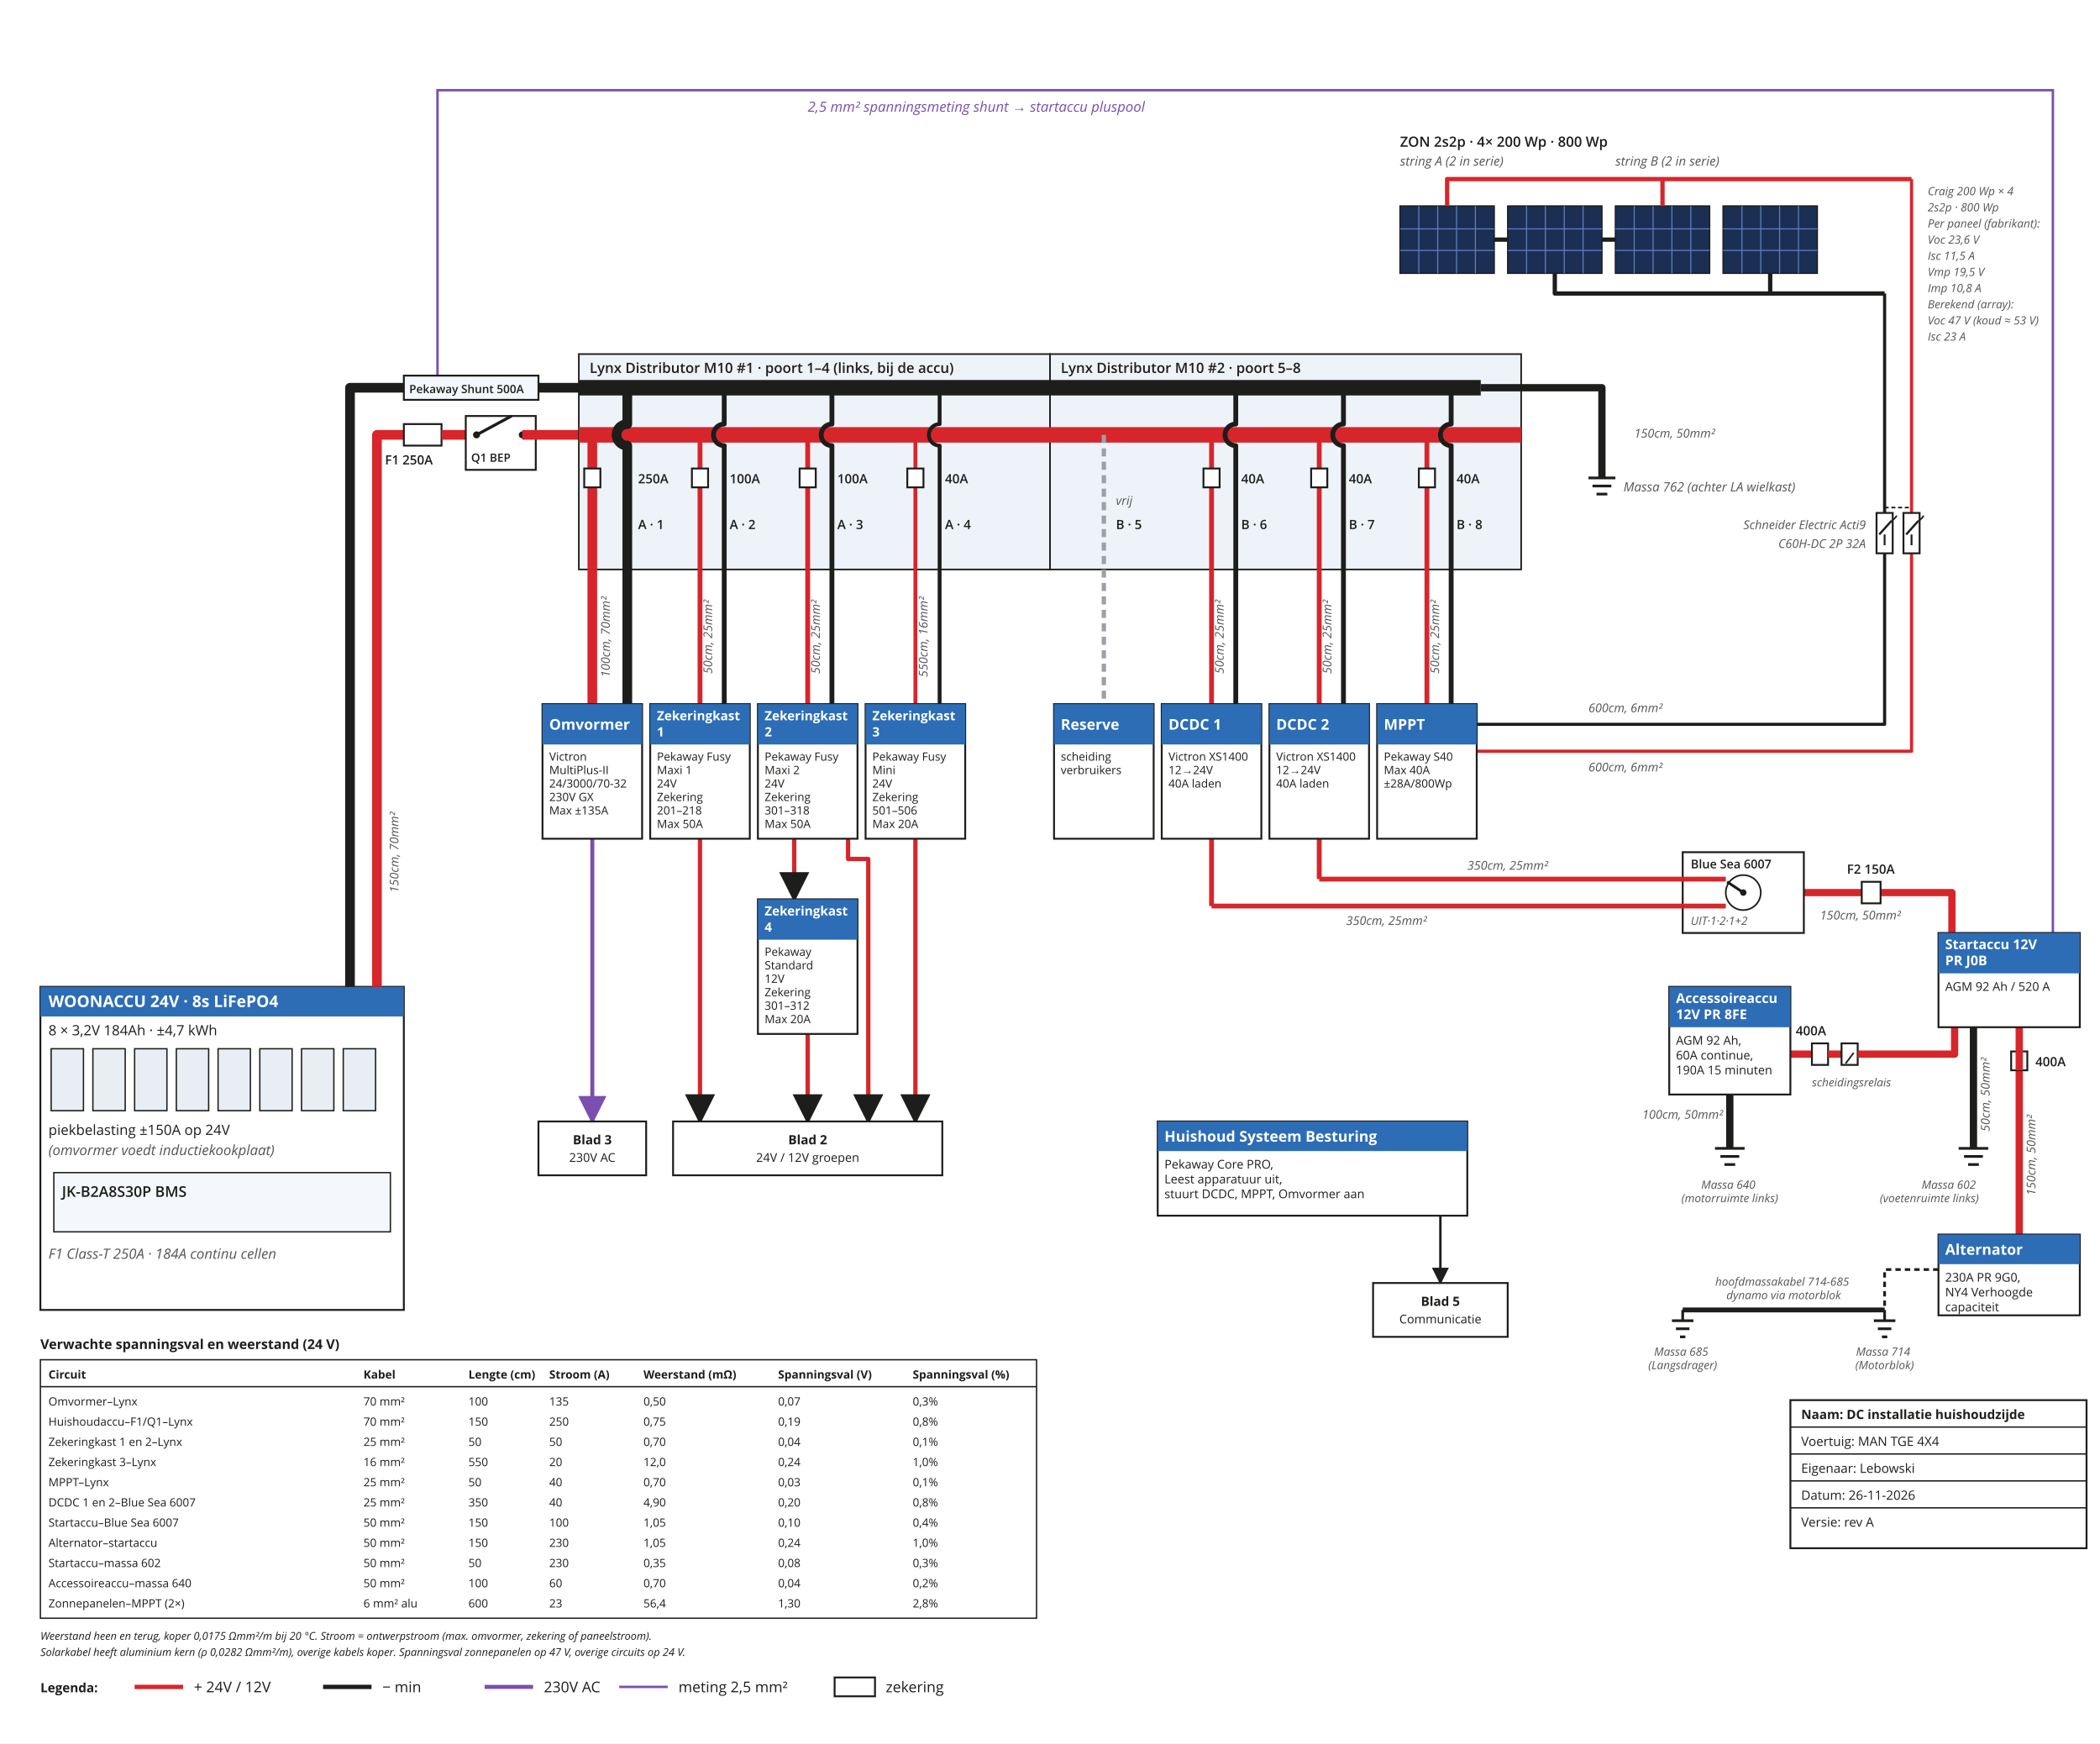
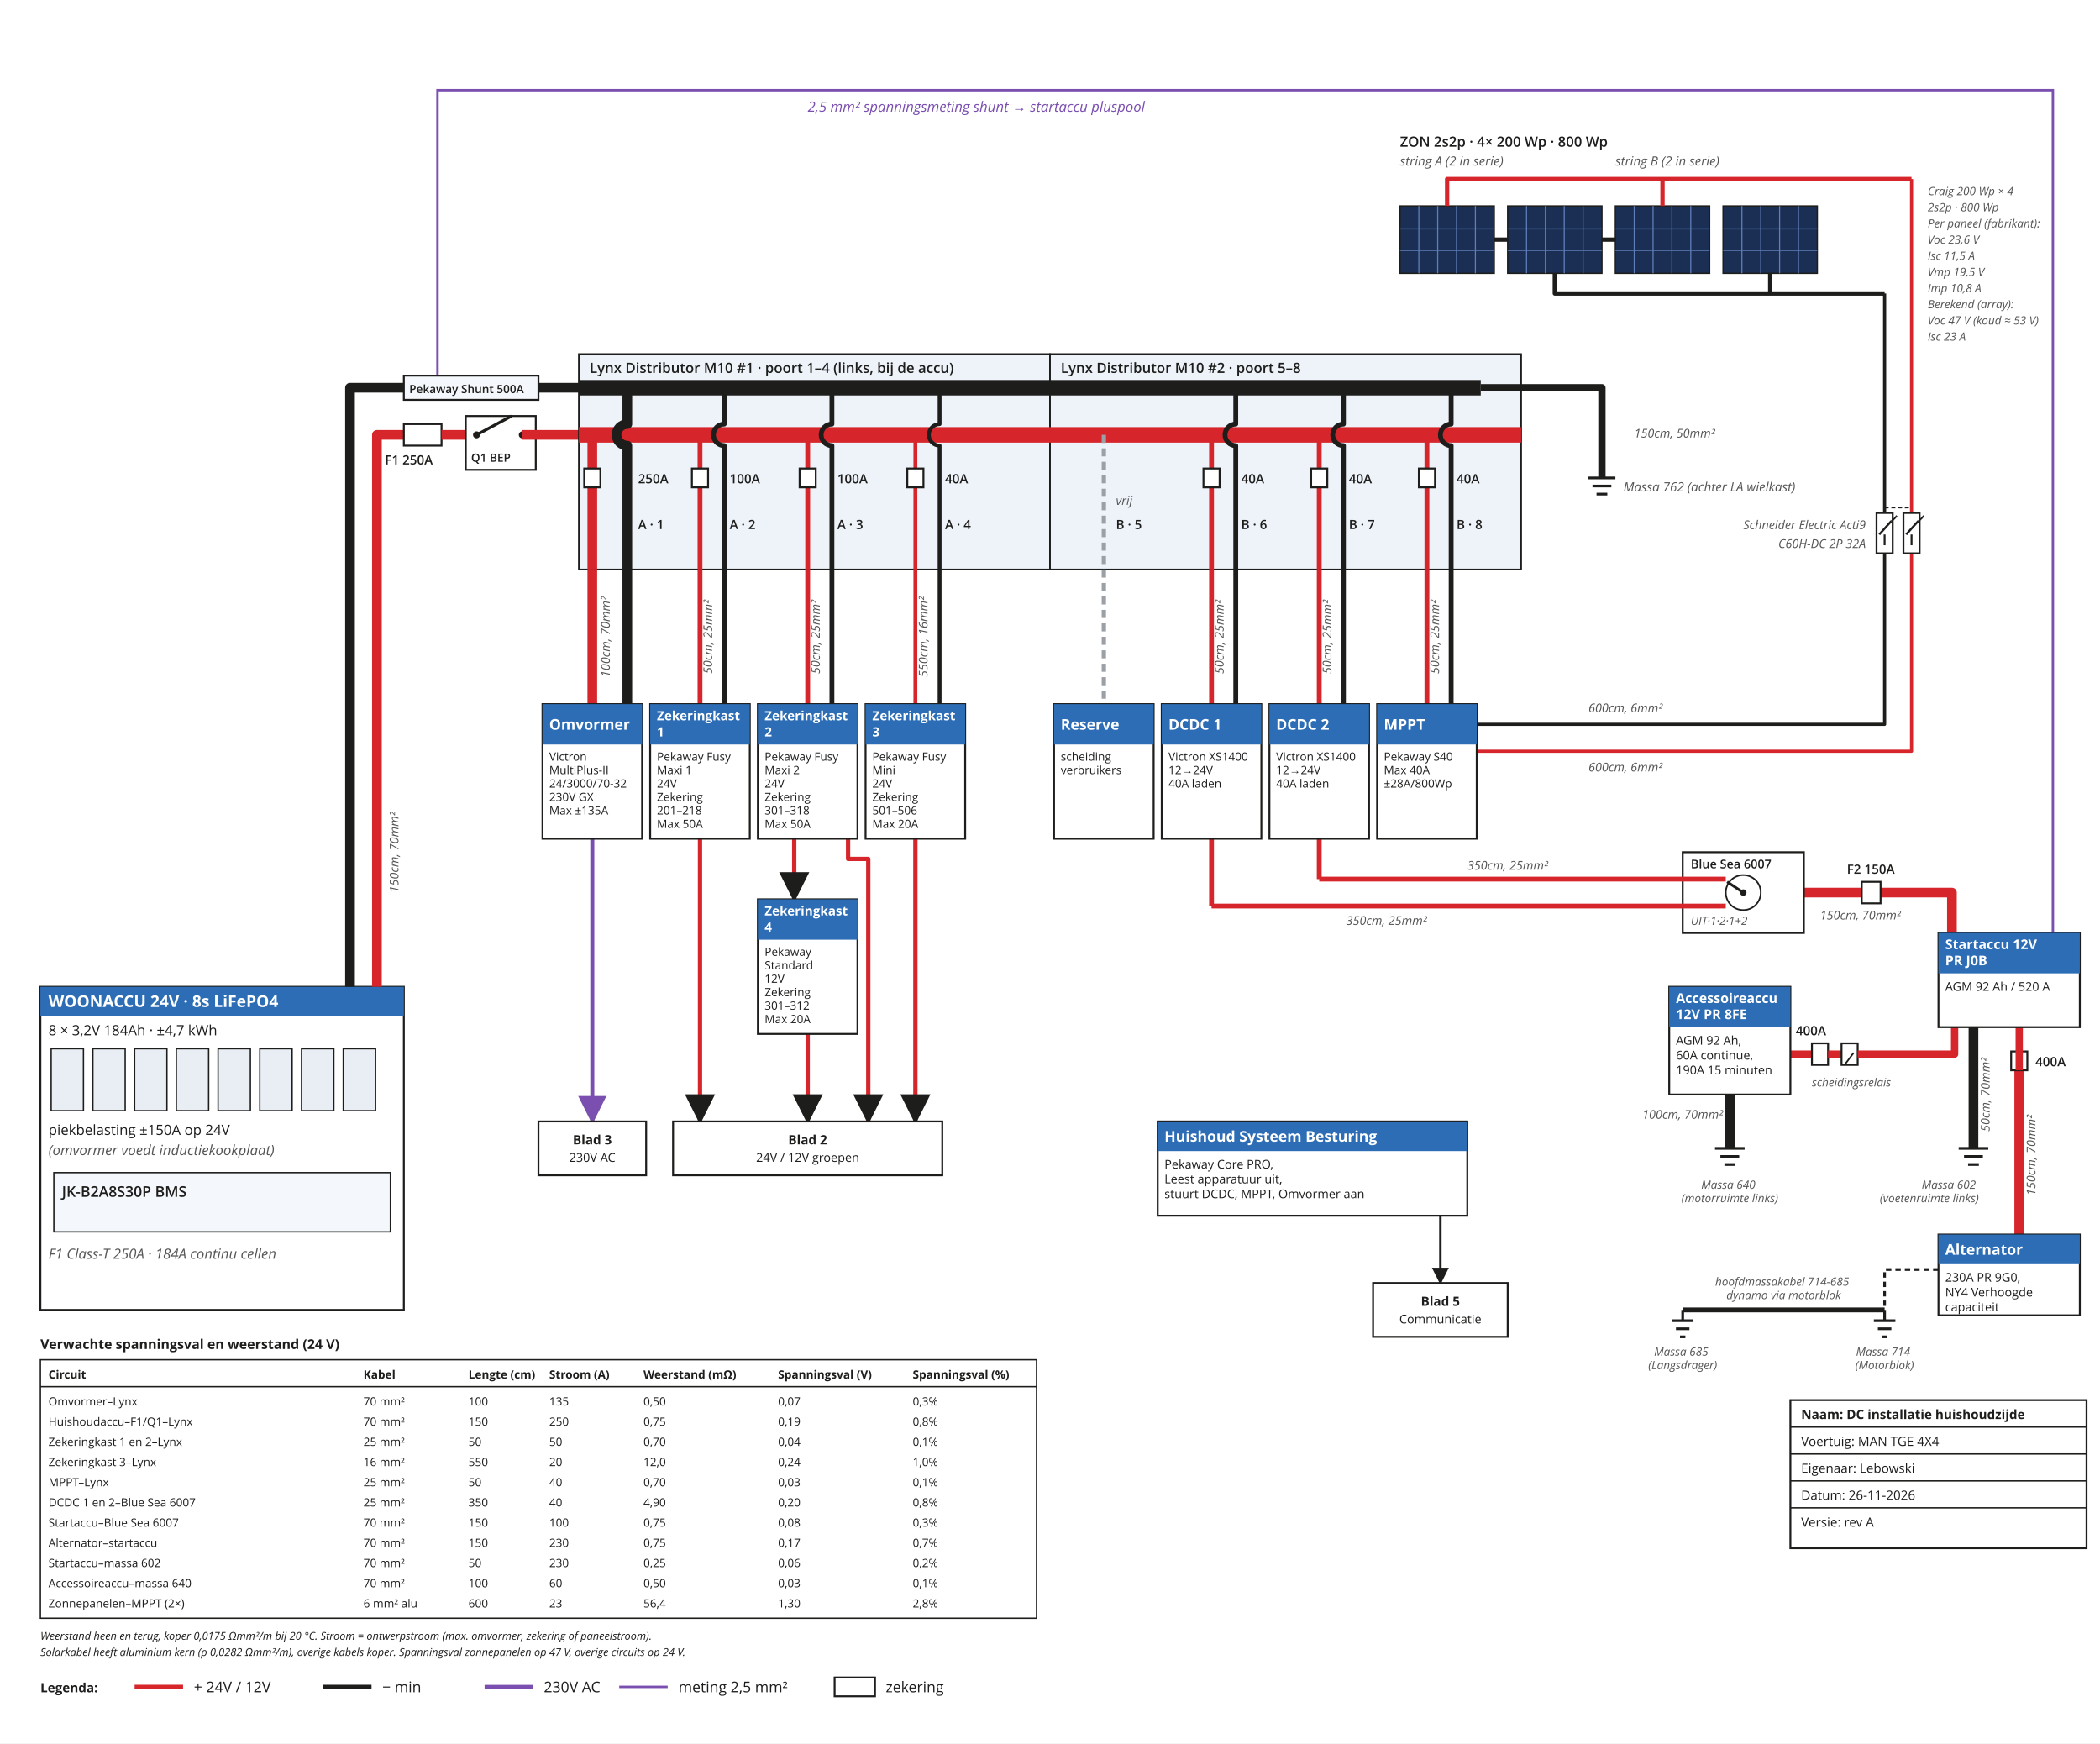
<svg xmlns="http://www.w3.org/2000/svg" viewBox="0 0 1560 1295" role="img" aria-label="Blad 1 energie en laden: woonaccu links onder, Lynx A en B midden met poorten 1 tot 8, zon 2s2p rechtsboven, 12V voertuigdelen rechts.">
  <rect width="100%" height="100%" fill="#fff" />
  <defs>
    <style>.p{stroke:#d7262b;stroke-width:3.2;fill:none;stroke-linejoin:round}
.n{stroke:#1d1d1b;stroke-width:3.2;fill:none;stroke-linejoin:round}
.ac{stroke:#7a4fb0;stroke-width:3;fill:none}
.box{fill:#fff;stroke:#1d1d1b;stroke-width:1.4}
.hd{fill:#2c6db5}
.ht{fill:#fff;font:700 12px 'Open Sans',Arial,sans-serif}
.bt{fill:#1d1d1b;font:400 11px 'Open Sans',Arial,sans-serif}
.lb{fill:#1d1d1b;font:600 11px 'Open Sans',Arial,sans-serif}
.cb{fill:#555;font:italic 400 10.5px 'Open Sans',Arial,sans-serif}
.fz{fill:#fff;stroke:#1d1d1b;stroke-width:1.4}
.fr{fill:#eef3fa;stroke:#1d1d1b;stroke-width:1.2}
.pv{fill:#1b2f55;stroke:#1d1d1b}
</style>
    <marker id="ar" viewBox="0 0 10 10" refX="9" refY="5" markerWidth="7" markerHeight="7" orient="auto-start-reverse">
      <path d="M0 0L10 5L0 10z" fill="#1d1d1b" />
    </marker>
    <marker id="arp" viewBox="0 0 10 10" refX="9" refY="5" markerWidth="7" markerHeight="7" orient="auto-start-reverse">
      <path d="M0 0L10 5L0 10z" fill="#7a4fb0" />
    </marker>
    <g id="pvp">
      <rect width="70" height="50" class="pv" />
      <path d="M0 17H70M0 33H70M14 0V50M28 0V50M42 0V50M56 0V50" stroke="#5f7fb8" stroke-width=".8" />
    </g>
  </defs>
  <g transform="translate(0,93)">
    <use href="#pvp" x="1040" y="60" />
    <use href="#pvp" x="1120" y="60" />
    <use href="#pvp" x="1200" y="60" />
    <use href="#pvp" x="1280" y="60" />
    <path d="M1110 85H1120" class="n" />
    <path d="M1190 85H1200" class="n" />
    <path d="M1075 60V40H1420" class="p" />
    <path d="M1155 110V125H1400" class="n" />
    <path d="M1235 60V40" class="p" />
    <path d="M1315 110V125" class="n" />
    <text x="1432" y="52" class="cb" style="font-size:8.5px">Craig 200 Wp × 4</text>
    <text x="1432" y="64" class="cb" style="font-size:8.5px">2s2p · 800 Wp</text>
    <text x="1432" y="76" class="cb" style="font-size:8.5px">Per paneel (fabrikant):</text>
    <text x="1432" y="88" class="cb" style="font-size:8.5px">Voc 23,6 V</text>
    <text x="1432" y="100" class="cb" style="font-size:8.5px">Isc 11,5 A</text>
    <text x="1432" y="112" class="cb" style="font-size:8.5px">Vmp 19,5 V</text>
    <text x="1432" y="124" class="cb" style="font-size:8.5px">Imp 10,8 A</text>
    <text x="1432" y="136" class="cb" style="font-size:8.5px">Berekend (array):</text>
    <text x="1432" y="148" class="cb" style="font-size:8.5px">Voc 47 V (koud ≈ 53 V)</text>
    <text x="1432" y="160" class="cb" style="font-size:8.5px">Isc 23 A</text>
    <text x="1040" y="30" class="cb" style="font-size:9.5px">string A (2 in serie)</text>
    <text x="1200" y="30" class="cb" style="font-size:9.5px">string B (2 in serie)</text>
    <text x="1040" y="16" class="lb" style="font-size:10.5px">ZON 2s2p · 4× 200 Wp · 800 Wp</text>
    <path d="M1420 40V465H1097" class="p" style="stroke-width:2.34" />
    <text x="1180" y="480" class="cb" style="font-size:9px">600cm, 6mm²</text>
    <path d="M1400 125V445H1097" class="n" style="stroke-width:2.34" />
    <text x="1180" y="436" class="cb" style="font-size:9px">600cm, 6mm²</text>
    <path d="M1400 284H1420" stroke="#1d1d1b" stroke-width="1.2" stroke-dasharray="3 2" />
    <rect x="1394" y="288" width="12" height="30" fill="#fff" stroke="#1d1d1b" stroke-width="1.4" />
    <path d="M1400 312V304" stroke="#1d1d1b" stroke-width="1.4" />
    <path d="M1396 304L1405 294" stroke="#1d1d1b" stroke-width="1.6" />
    <path d="M1405 294Q1408 292 1409 290" stroke="#1d1d1b" stroke-width="1.2" fill="none" />
    <rect x="1414" y="288" width="12" height="30" fill="#fff" stroke="#1d1d1b" stroke-width="1.4" />
    <path d="M1420 312V304" stroke="#1d1d1b" stroke-width="1.4" />
    <path d="M1416 304L1425 294" stroke="#1d1d1b" stroke-width="1.6" />
    <path d="M1425 294Q1428 292 1429 290" stroke="#1d1d1b" stroke-width="1.2" fill="none" />
    <path d="M1070 810V860" stroke="#1d1d1b" stroke-width="1.8" marker-end="url(#ar)" />
    <rect x="1020" y="860" width="100" height="40" class="box" />
    <text x="1070" y="877" text-anchor="middle" class="ht" style="font-size:9.5px;fill:#1d1d1b">Blad 5</text>
    <text x="1070" y="890" text-anchor="middle" class="bt" style="font-size:9px">Communicatie</text>
    <text x="1386" y="300" class="cb" style="font-size:9px" text-anchor="end">Schneider Electric Acti9</text>
    <text x="1386" y="314" class="cb" style="font-size:9px" text-anchor="end">C60H-DC 2P 32A</text>
    <path d="M325 187V-26H1525V600" stroke="#7a4fb0" stroke-width="1.8" fill="none" />
    <text x="600" y="-10" class="cb" style="fill:#7a4fb0">2,5 mm² spanningsmeting shunt → startaccu pluspool</text>
    <rect x="30" y="640" width="270" height="240" class="box" />
    <rect x="30" y="640" width="270" height="22" class="hd" />
    <text x="36" y="655" class="ht">WOONACCU 24V · 8s LiFePO4</text>
    <text x="36" y="676" class="bt" style="font-size:10.5px">8 × 3,2V 184Ah · ±4,7 kWh</text>
    <rect x="38" y="686" width="24" height="46" fill="#e9eef5" stroke="#1d1d1b" />
    <rect x="69" y="686" width="24" height="46" fill="#e9eef5" stroke="#1d1d1b" />
    <rect x="100" y="686" width="24" height="46" fill="#e9eef5" stroke="#1d1d1b" />
    <rect x="131" y="686" width="24" height="46" fill="#e9eef5" stroke="#1d1d1b" />
    <rect x="162" y="686" width="24" height="46" fill="#e9eef5" stroke="#1d1d1b" />
    <rect x="193" y="686" width="24" height="46" fill="#e9eef5" stroke="#1d1d1b" />
    <rect x="224" y="686" width="24" height="46" fill="#e9eef5" stroke="#1d1d1b" />
    <rect x="255" y="686" width="24" height="46" fill="#e9eef5" stroke="#1d1d1b" />
    <text x="36" y="750" class="bt" style="font-size:10.5px">piekbelasting ±150A op 24V</text>
    <text x="36" y="765" class="cb">(omvormer voedt inductiekookplaat)</text>
    <rect x="40" y="778" width="250" height="44" fill="#f4f7fb" stroke="#1d1d1b" />
    <text x="46" y="796" class="lb">JK-B2A8S30P BMS</text>
    <text x="36" y="842" class="cb">F1 Class-T 250A · 184A continu cellen</text>
    <path d="M260 640V195H300" class="n" style="stroke-width:7.2" />
    <path d="M280 640V230H300" class="p" style="stroke-width:7.2" />
    <text transform="translate(296,540) rotate(-90)" text-anchor="middle" class="cb" style="font-size:9px">150cm, 70mm²</text>
    <path d="M400 195H430" class="n" style="stroke-width:7.2" />
    <rect x="300" y="186" width="100" height="18" class="box" style="fill:#f4f7fb" />
    <text x="304" y="199" class="lb" style="font-size:8.5px">Pekaway Shunt 500A</text>
    <rect x="300" y="222" width="28" height="16" class="fz" />
    <text x="286" y="252" class="lb" style="font-size:9.5px">F1 250A</text>
    <path d="M328 230H346" class="p" style="stroke-width:7.2" />
    <rect x="346" y="216" width="52" height="40" fill="none" stroke="#1d1d1b" stroke-width="1.4" />
    <circle cx="354" cy="230" r="2.6" fill="#1d1d1b" />
    <circle cx="388" cy="230" r="2.6" fill="#1d1d1b" />
    <path d="M354 230L380 216" stroke="#1d1d1b" stroke-width="2.2" />
    <path d="M388 230H430" class="p" style="stroke-width:7.2" />
    <text x="350" y="250" class="lb" style="font-size:8.5px">Q1 BEP</text>
    <rect x="430" y="170" width="350" height="160" class="fr" />
    <text x="438" y="184" class="lb" style="font-size:10.5px">Lynx Distributor M10 #1 · poort 1–4 (links, bij de accu)</text>
    <rect x="780" y="170" width="350" height="160" class="fr" />
    <text x="788" y="184" class="lb" style="font-size:10.5px">Lynx Distributor M10 #2 · poort 5–8</text>
    <path d="M430 195H1100" class="n" style="stroke-width:11.5" />
    <path d="M430 230H1130" class="p" style="stroke-width:11.5" />
    <path d="M1100 195H1190V262" class="n" style="stroke-width:5.4" />
    <text x="1214" y="232" class="cb" style="font-size:9px">150cm, 50mm²</text>
    <path d="M1180 262H1200M1183 268H1197M1186 274H1194" stroke="#1d1d1b" stroke-width="2" />
    <text x="1206" y="272" class="cb" style="font-size:9.5px">Massa 762 (achter LA wielkast)</text>
    <path d="M466 430V238a8 8 0 0 1 0-16V195" class="n" style="stroke-width:7.2" />
    <path d="M538 430V238a8 8 0 0 1 0-16V195" class="n" style="stroke-width:3.6" />
    <path d="M618 430V238a8 8 0 0 1 0-16V195" class="n" style="stroke-width:3.6" />
    <path d="M698 430V238a8 8 0 0 1 0-16V195" class="n" style="stroke-width:2.88" />
    <path d="M918 430V238a8 8 0 0 1 0-16V195" class="n" style="stroke-width:3.6" />
    <path d="M998 430V238a8 8 0 0 1 0-16V195" class="n" style="stroke-width:3.6" />
    <path d="M1078 430V238a8 8 0 0 1 0-16V195" class="n" style="stroke-width:3.6" />
    <path d="M440 230V330" class="p" style="stroke-width:7.2" />
    <rect x="434" y="255" width="12" height="14" class="fz" />
    <text x="474" y="266" class="lb" style="font-size:9.5px">250A</text>
    <text x="474" y="300" class="lb" style="font-size:9.5px">A · 1</text>
    <path d="M440 330V430" class="p" style="stroke-width:7.2" />
    <path d="M520 230V330" class="p" style="stroke-width:3.6" />
    <rect x="514" y="255" width="12" height="14" class="fz" />
    <text x="542" y="266" class="lb" style="font-size:9.5px">100A</text>
    <text x="542" y="300" class="lb" style="font-size:9.5px">A · 2</text>
    <path d="M520 330V430" class="p" style="stroke-width:3.6" />
    <path d="M600 230V330" class="p" style="stroke-width:3.6" />
    <rect x="594" y="255" width="12" height="14" class="fz" />
    <text x="622" y="266" class="lb" style="font-size:9.5px">100A</text>
    <text x="622" y="300" class="lb" style="font-size:9.5px">A · 3</text>
    <path d="M600 330V430" class="p" style="stroke-width:3.6" />
    <path d="M680 230V330" class="p" style="stroke-width:2.88" />
    <rect x="674" y="255" width="12" height="14" class="fz" />
    <text x="702" y="266" class="lb" style="font-size:9.5px">40A</text>
    <text x="702" y="300" class="lb" style="font-size:9.5px">A · 4</text>
    <path d="M680 330V430" class="p" style="stroke-width:2.88" />
    <path d="M820 230V330" class="p" style="stroke:#9aa0a6;stroke-dasharray:6 4" />
    <text x="829" y="282" class="cb" style="font-size:9px">vrij</text>
    <text x="829" y="300" class="lb" style="font-size:9.5px">B · 5</text>
    <path d="M820 330V430" class="p" style="stroke:#9aa0a6;stroke-dasharray:6 4" />
    <path d="M900 230V330" class="p" style="stroke-width:3.6" />
    <rect x="894" y="255" width="12" height="14" class="fz" />
    <text x="922" y="266" class="lb" style="font-size:9.5px">40A</text>
    <text x="922" y="300" class="lb" style="font-size:9.5px">B · 6</text>
    <path d="M900 330V430" class="p" style="stroke-width:3.6" />
    <path d="M980 230V330" class="p" style="stroke-width:3.6" />
    <rect x="974" y="255" width="12" height="14" class="fz" />
    <text x="1002" y="266" class="lb" style="font-size:9.5px">40A</text>
    <text x="1002" y="300" class="lb" style="font-size:9.5px">B · 7</text>
    <path d="M980 330V430" class="p" style="stroke-width:3.6" />
    <path d="M1060 230V330" class="p" style="stroke-width:3.6" />
    <rect x="1054" y="255" width="12" height="14" class="fz" />
    <text x="1082" y="266" class="lb" style="font-size:9.5px">40A</text>
    <text x="1082" y="300" class="lb" style="font-size:9.5px">B · 8</text>
    <path d="M1060 330V430" class="p" style="stroke-width:3.6" />
    <path d="M440 530V740" class="ac" marker-end="url(#arp)" />
    <path d="M520 530V740" class="p" marker-end="url(#ar)" />
    <path d="M630 530V545H645V740" class="p" marker-end="url(#ar)" />
    <path d="M590 530V575" class="p" marker-end="url(#ar)" />
    <path d="M600 675V740" class="p" marker-end="url(#ar)" />
    <path d="M680 530V740" class="p" marker-end="url(#ar)" />
-     <path d="M1450 600V570H1340" class="p" style="stroke-width:5.4" />
+     <path d="M1450 600V570H1340" class="p" style="stroke-width:7.2" />
    <rect x="1383" y="562" width="14" height="16" class="fz" />
    <text x="1372" y="556" class="lb" style="font-size:9.5px">F2 150A</text>
-     <text x="1352" y="590" class="cb" style="font-size:9px">150cm, 50mm²</text>
+     <text x="1352" y="590" class="cb" style="font-size:9px">150cm, 70mm²</text>
    <rect x="1250" y="540" width="90" height="60" class="box" />
    <circle cx="1295" cy="570" r="13" fill="#fff" stroke="#1d1d1b" stroke-width="1.2" />
    <circle cx="1295" cy="570" r="2.4" fill="#1d1d1b" />
    <path d="M1295 570L1283 562" stroke="#1d1d1b" stroke-width="2" />
    <text x="1256" y="552" class="lb" style="font-size:9px">Blue Sea 6007</text>
    <text x="1256" y="594" class="cb" style="font-size:8.5px">UIT·1·2·1+2</text>
    <path d="M1250 560H1282" class="p" style="stroke-width:3.6" />
    <path d="M1250 580H1282" class="p" style="stroke-width:3.6" />
    <path d="M980 560V530" class="p" style="stroke-width:3.6" />
    <path d="M980 560H1250" class="p" style="stroke-width:3.6" />
    <path d="M900 580V530" class="p" style="stroke-width:3.6" />
    <path d="M900 580H1250" class="p" style="stroke-width:3.6" />
    <text x="1090" y="553" class="cb" style="font-size:9px">350cm, 25mm²</text>
    <text x="1000" y="594" class="cb" style="font-size:9px">350cm, 25mm²</text>
    <path d="M1330 690H1346" class="p" style="stroke-width:5.4" />
    <rect x="1346" y="682" width="12" height="16" class="fz" />
    <text x="1334" y="676" class="lb" style="font-size:9.5px">400A</text>
    <path d="M1358 690H1368" class="p" style="stroke-width:5.4" />
    <rect x="1368" y="682" width="12" height="16" class="fz" />
    <path d="M1371 697L1377 689" stroke="#1d1d1b" stroke-width="1.2" />
    <text x="1346" y="714" class="cb" style="font-size:8.5px">scheidingsrelais</text>
    <path d="M1380 690H1452V670" class="p" style="stroke-width:5.4" />
-     <path d="M1466 670V760" class="n" style="stroke-width:5.4" />
+     <path d="M1466 670V760" class="n" style="stroke-width:7.2" />
    <path d="M1455 760H1477M1459 766H1473M1462 772H1470" stroke="#1d1d1b" stroke-width="2" />
    <text x="1470" y="790" text-anchor="end" class="cb" style="font-size:8.5px">
      <tspan x="1470" dy="0">Massa 602</tspan>
      <tspan x="1470" dy="10">(voetenruimte links)</tspan>
    </text>
    <path d="M1440 850H1400V880" stroke="#1d1d1b" stroke-width="2" stroke-dasharray="4 3" fill="none" />
    <path d="M1400 880H1250" class="n" style="stroke-width:3.6" />
    <text x="1325" y="862" text-anchor="middle" class="cb" style="font-size:8.5px">
      <tspan x="1325" dy="0">hoofdmassakabel 714-685</tspan>
      <tspan x="1325" dy="10">dynamo via motorblok</tspan>
    </text>
    <path d="M1400 880V888M1392 888H1408M1395 894H1405M1398 900H1402" stroke="#1d1d1b" stroke-width="2" />
    <text x="1400" y="914" text-anchor="middle" class="cb" style="font-size:8.5px">
      <tspan x="1400" dy="0">Massa 714</tspan>
      <tspan x="1400" dy="10">(Motorblok)</tspan>
    </text>
    <path d="M1250 880V888M1242 888H1258M1245 894H1255M1248 900H1252" stroke="#1d1d1b" stroke-width="2" />
    <text x="1250" y="914" text-anchor="middle" class="cb" style="font-size:8.5px">
      <tspan x="1250" dy="0">Massa 685</tspan>
      <tspan x="1250" dy="10">(Langsdrager)</tspan>
    </text>
-     <path d="M1285 720V760" class="n" style="stroke-width:5.4" />
+     <path d="M1285 720V760" class="n" style="stroke-width:7.2" />
    <path d="M1274 760H1296M1278 766H1292M1281 772H1289" stroke="#1d1d1b" stroke-width="2" />
-     <text x="1280" y="738" text-anchor="end" class="cb" style="font-size:9px">100cm, 50mm²</text>
+     <text x="1280" y="738" text-anchor="end" class="cb" style="font-size:9px">100cm, 70mm²</text>
    <text x="1285" y="790" text-anchor="middle" class="cb" style="font-size:8.5px">
      <tspan x="1285" dy="0">Massa 640</tspan>
      <tspan x="1285" dy="10">(motorruimte links)</tspan>
    </text>
-     <path d="M1500 824V688" class="p" style="stroke-width:5.4" />
+     <path d="M1500 824V688" class="p" style="stroke-width:7.2" />
    <rect x="1494" y="688" width="12" height="14" class="fz" />
    <path d="M1500 702V670" class="p" style="stroke-width:5.4" />
    <text x="1512" y="699" class="lb" style="font-size:9.5px">400A</text>
-     <text transform="translate(1478,720) rotate(-90)" text-anchor="middle" class="cb" style="font-size:9px">50cm, 50mm²</text>
-     <text transform="translate(1512,765) rotate(-90)" text-anchor="middle" class="cb" style="font-size:9px">150cm, 50mm²</text>
+     <text transform="translate(1478,720) rotate(-90)" text-anchor="middle" class="cb" style="font-size:9px">50cm, 70mm²</text>
+     <text transform="translate(1512,765) rotate(-90)" text-anchor="middle" class="cb" style="font-size:9px">150cm, 70mm²</text>
    <g transform="translate(30,1152)">
      <text x="0" y="12" class="bt" style="font-size:9.5px;font-weight:700;fill:#1d1d1b">Legenda:</text>
      <g transform="translate(70,0)">
        <path d="M0 8H36" class="p" />
        <text x="44" y="12" class="bt">+ 24V / 12V</text>
        <path d="M140 8H176" class="n" />
        <text x="184" y="12" class="bt">− min</text>
        <path d="M260 8H296" class="ac" />
        <text x="304" y="12" class="bt">230V AC</text>
        <path d="M360 8H396" stroke="#7a4fb0" stroke-width="1.8" />
        <text x="404" y="12" class="bt">meting 2,5 mm²</text>
        <rect x="520" y="1" width="30" height="14" class="fz" />
        <text x="558" y="12" class="bt">zekering</text>
      </g>
    </g>
    <rect x="403" y="430" width="74" height="100" class="box" />
    <rect x="403" y="430" width="74" height="30" class="hd" />
    <text x="408" y="449" class="ht" style="font-size:11px">Omvormer</text>
    <text x="408" y="472" class="bt" style="font-size:8.5px">Victron</text>
    <text x="408" y="482" class="bt" style="font-size:8.5px">MultiPlus-II</text>
    <text x="408" y="492" class="bt" style="font-size:8.5px">24/3000/70-32</text>
    <text x="408" y="502" class="bt" style="font-size:8.5px">230V GX</text>
    <text x="408" y="512" class="bt" style="font-size:8.5px">Max ±135A</text>
    <rect x="483" y="430" width="74" height="100" class="box" />
    <rect x="483" y="430" width="74" height="30" class="hd" />
    <text x="488" y="442" class="ht" style="font-size:9.5px">Zekeringkast</text>
    <text x="488" y="454" class="ht" style="font-size:9.5px">1</text>
    <text x="488" y="472" class="bt" style="font-size:8.5px">Pekaway Fusy</text>
    <text x="488" y="482" class="bt" style="font-size:8.5px">Maxi 1</text>
    <text x="488" y="492" class="bt" style="font-size:8.5px">24V</text>
    <text x="488" y="502" class="bt" style="font-size:8.5px">Zekering</text>
    <text x="488" y="512" class="bt" style="font-size:8.5px">201–218</text>
    <text x="488" y="522" class="bt" style="font-size:8.5px">Max 50A</text>
    <rect x="563" y="430" width="74" height="100" class="box" />
    <rect x="563" y="430" width="74" height="30" class="hd" />
    <text x="568" y="442" class="ht" style="font-size:9.5px">Zekeringkast</text>
    <text x="568" y="454" class="ht" style="font-size:9.5px">2</text>
    <text x="568" y="472" class="bt" style="font-size:8.5px">Pekaway Fusy</text>
    <text x="568" y="482" class="bt" style="font-size:8.5px">Maxi 2</text>
    <text x="568" y="492" class="bt" style="font-size:8.5px">24V</text>
    <text x="568" y="502" class="bt" style="font-size:8.5px">Zekering</text>
    <text x="568" y="512" class="bt" style="font-size:8.5px">301–318</text>
    <text x="568" y="522" class="bt" style="font-size:8.5px">Max 50A</text>
    <rect x="563" y="575" width="74" height="100" class="box" />
    <rect x="563" y="575" width="74" height="30" class="hd" />
    <text x="568" y="587" class="ht" style="font-size:9.5px">Zekeringkast</text>
    <text x="568" y="599" class="ht" style="font-size:9.5px">4</text>
    <text x="568" y="617" class="bt" style="font-size:8.5px">Pekaway</text>
    <text x="568" y="627" class="bt" style="font-size:8.5px">Standard</text>
    <text x="568" y="637" class="bt" style="font-size:8.5px">12V</text>
    <text x="568" y="647" class="bt" style="font-size:8.5px">Zekering</text>
    <text x="568" y="657" class="bt" style="font-size:8.5px">301–312</text>
    <text x="568" y="667" class="bt" style="font-size:8.5px">Max 20A</text>
    <rect x="643" y="430" width="74" height="100" class="box" />
    <rect x="643" y="430" width="74" height="30" class="hd" />
    <text x="648" y="442" class="ht" style="font-size:9.5px">Zekeringkast</text>
    <text x="648" y="454" class="ht" style="font-size:9.5px">3</text>
    <text x="648" y="472" class="bt" style="font-size:8.5px">Pekaway Fusy</text>
    <text x="648" y="482" class="bt" style="font-size:8.5px">Mini</text>
    <text x="648" y="492" class="bt" style="font-size:8.5px">24V</text>
    <text x="648" y="502" class="bt" style="font-size:8.5px">Zekering</text>
    <text x="648" y="512" class="bt" style="font-size:8.5px">501–506</text>
    <text x="648" y="522" class="bt" style="font-size:8.5px">Max 20A</text>
    <rect x="783" y="430" width="74" height="100" class="box" />
    <rect x="783" y="430" width="74" height="30" class="hd" />
    <text x="788" y="449" class="ht" style="font-size:11px">Reserve</text>
    <text x="788" y="472" class="bt" style="font-size:8.5px">scheiding</text>
    <text x="788" y="482" class="bt" style="font-size:8.5px">verbruikers</text>
    <rect x="863" y="430" width="74" height="100" class="box" />
    <rect x="863" y="430" width="74" height="30" class="hd" />
    <text x="868" y="449" class="ht" style="font-size:11px">DCDC 1</text>
    <text x="868" y="472" class="bt" style="font-size:8.5px">Victron XS1400</text>
    <text x="868" y="482" class="bt" style="font-size:8.5px">12→24V</text>
    <text x="868" y="492" class="bt" style="font-size:8.5px">40A laden</text>
    <rect x="943" y="430" width="74" height="100" class="box" />
    <rect x="943" y="430" width="74" height="30" class="hd" />
    <text x="948" y="449" class="ht" style="font-size:11px">DCDC 2</text>
    <text x="948" y="472" class="bt" style="font-size:8.5px">Victron XS1400</text>
    <text x="948" y="482" class="bt" style="font-size:8.5px">12→24V</text>
    <text x="948" y="492" class="bt" style="font-size:8.5px">40A laden</text>
    <rect x="1023" y="430" width="74" height="100" class="box" />
    <rect x="1023" y="430" width="74" height="30" class="hd" />
    <text x="1028" y="449" class="ht" style="font-size:11px">MPPT</text>
    <text x="1028" y="472" class="bt" style="font-size:8.5px">Pekaway S40</text>
    <text x="1028" y="482" class="bt" style="font-size:8.5px">Max 40A</text>
    <text x="1028" y="492" class="bt" style="font-size:8.5px">±28A/800Wp</text>
    <text transform="translate(453,380) rotate(-90)" text-anchor="middle" class="cb" style="font-size:9px">100cm, 70mm²</text>
    <text transform="translate(529,380) rotate(-90)" text-anchor="middle" class="cb" style="font-size:9px">50cm, 25mm²</text>
    <text transform="translate(609,380) rotate(-90)" text-anchor="middle" class="cb" style="font-size:9px">50cm, 25mm²</text>
    <text transform="translate(689,380) rotate(-90)" text-anchor="middle" class="cb" style="font-size:9px">550cm, 16mm²</text>
    <text transform="translate(909,380) rotate(-90)" text-anchor="middle" class="cb" style="font-size:9px">50cm, 25mm²</text>
    <text transform="translate(989,380) rotate(-90)" text-anchor="middle" class="cb" style="font-size:9px">50cm, 25mm²</text>
    <text transform="translate(1069,380) rotate(-90)" text-anchor="middle" class="cb" style="font-size:9px">50cm, 25mm²</text>
    <rect x="400" y="740" width="80" height="40" class="box" />
    <text x="440" y="757" text-anchor="middle" class="ht" style="font-size:9.5px;fill:#1d1d1b">Blad 3</text>
    <text x="440" y="770" text-anchor="middle" class="bt" style="font-size:9px">230V AC</text>
    <rect x="500" y="740" width="200" height="40" class="box" />
    <text x="600" y="757" text-anchor="middle" class="ht" style="font-size:9.5px;fill:#1d1d1b">Blad 2</text>
    <text x="600" y="770" text-anchor="middle" class="bt" style="font-size:9px">24V / 12V groepen</text>
    <rect x="1440" y="600" width="105" height="70" class="box" />
    <rect x="1440" y="600" width="105" height="30" class="hd" />
    <text x="1445" y="612" class="ht" style="font-size:10px">Startaccu 12V</text>
    <text x="1445" y="624" class="ht" style="font-size:10px">PR J0B</text>
    <text x="1445" y="643" class="bt" style="font-size:9px">AGM 92 Ah / 520 A</text>
    <rect x="1240" y="640" width="90" height="80" class="box" />
    <rect x="1240" y="640" width="90" height="30" class="hd" />
    <text x="1245" y="652" class="ht" style="font-size:10px">Accessoireaccu</text>
    <text x="1245" y="664" class="ht" style="font-size:10px">12V PR 8FE</text>
    <text x="1245" y="683" class="bt" style="font-size:9px">AGM 92 Ah,</text>
    <text x="1245" y="694" class="bt" style="font-size:9px">60A continue,</text>
    <text x="1245" y="705" class="bt" style="font-size:9px">190A 15 minuten</text>
    <rect x="1440" y="824" width="105" height="60" class="box" />
    <rect x="1440" y="824" width="105" height="22" class="hd" />
    <text x="1445" y="839" class="ht" style="font-size:11px">Alternator</text>
    <text x="1445" y="859" class="bt" style="font-size:9px">230A PR 9G0,</text>
    <text x="1445" y="870" class="bt" style="font-size:9px">NY4 Verhoogde</text>
    <text x="1445" y="881" class="bt" style="font-size:9px">capaciteit</text>
    <rect x="860" y="740" width="230" height="70" class="box" />
    <rect x="860" y="740" width="230" height="22" class="hd" />
    <text x="865" y="755" class="ht" style="font-size:11px">Huishoud Systeem Besturing</text>
    <text x="865" y="775" class="bt" style="font-size:9px">Pekaway Core PRO,</text>
    <text x="865" y="786" class="bt" style="font-size:9px">Leest apparatuur uit,</text>
    <text x="865" y="797" class="bt" style="font-size:9px">stuurt DCDC, MPPT, Omvormer aan</text>
  </g>
  <g font-family="Open Sans,Arial,sans-serif">
    <rect x="1330" y="1040" width="220" height="110" fill="#fff" stroke="#1d1d1b" stroke-width="1.4" />
    <path d="M1330 1060H1550M1330 1080H1550M1330 1100H1550M1330 1120H1550" stroke="#1d1d1b" stroke-width="1" />
    <text x="1338" y="1054" font-size="9.5" font-weight="700" fill="#1d1d1b">Naam: DC installatie huishoudzijde</text>
    <text x="1338" y="1074" font-size="9.5" fill="#1d1d1b">Voertuig: MAN TGE 4X4</text>
    <text x="1338" y="1114" font-size="9.5" fill="#1d1d1b">Datum: 26-11-2026</text>
    <text x="1338" y="1134" font-size="9.5" fill="#1d1d1b">Versie: rev A</text>
    <text x="1338" y="1094" font-size="9.5" fill="#1d1d1b">Eigenaar: Lebowski</text>
  </g>
  <g transform="translate(30,990)" font-family="Open Sans,Arial,sans-serif">
    <text x="0" y="12" style="font-size:10px;font-weight:700;fill:#1d1d1b">Verwachte spanningsval en weerstand (24 V)</text>
    <rect x="0" y="20" width="740" height="192" fill="#fff" stroke="#1d1d1b" stroke-width="1" />
    <path d="M0 40H740" stroke="#1d1d1b" stroke-width="1" />
    <text x="6" y="34" style="font-size:8.5px;font-weight:700;fill:#1d1d1b">Circuit</text>
    <text x="240" y="34" style="font-size:8.5px;font-weight:700;fill:#1d1d1b">Kabel</text>
    <text x="318" y="34" style="font-size:8.5px;font-weight:700;fill:#1d1d1b">Lengte (cm)</text>
    <text x="378" y="34" style="font-size:8.5px;font-weight:700;fill:#1d1d1b">Stroom (A)</text>
    <text x="448" y="34" style="font-size:8.5px;font-weight:700;fill:#1d1d1b">Weerstand (mΩ)</text>
    <text x="548" y="34" style="font-size:8.5px;font-weight:700;fill:#1d1d1b">Spanningsval (V)</text>
    <text x="648" y="34" style="font-size:8.5px;font-weight:700;fill:#1d1d1b">Spanningsval (%)</text>
    <text x="6" y="54" style="font-size:8.5px;fill:#1d1d1b">Omvormer–Lynx</text>
    <text x="240" y="54" style="font-size:8.5px;fill:#1d1d1b">70 mm²</text>
    <text x="318" y="54" style="font-size:8.5px;fill:#1d1d1b">100</text>
    <text x="378" y="54" style="font-size:8.5px;fill:#1d1d1b">135</text>
    <text x="448" y="54" style="font-size:8.5px;fill:#1d1d1b">0,50</text>
    <text x="548" y="54" style="font-size:8.5px;fill:#1d1d1b">0,07</text>
    <text x="648" y="54" style="font-size:8.5px;fill:#1d1d1b">0,3%</text>
    <text x="6" y="69" style="font-size:8.5px;fill:#1d1d1b">Huishoudaccu–F1/Q1–Lynx</text>
    <text x="240" y="69" style="font-size:8.5px;fill:#1d1d1b">70 mm²</text>
    <text x="318" y="69" style="font-size:8.5px;fill:#1d1d1b">150</text>
    <text x="378" y="69" style="font-size:8.5px;fill:#1d1d1b">250</text>
    <text x="448" y="69" style="font-size:8.5px;fill:#1d1d1b">0,75</text>
    <text x="548" y="69" style="font-size:8.5px;fill:#1d1d1b">0,19</text>
    <text x="648" y="69" style="font-size:8.5px;fill:#1d1d1b">0,8%</text>
    <text x="6" y="84" style="font-size:8.5px;fill:#1d1d1b">Zekeringkast 1 en 2–Lynx</text>
    <text x="240" y="84" style="font-size:8.5px;fill:#1d1d1b">25 mm²</text>
    <text x="318" y="84" style="font-size:8.5px;fill:#1d1d1b">50</text>
    <text x="378" y="84" style="font-size:8.5px;fill:#1d1d1b">50</text>
    <text x="448" y="84" style="font-size:8.5px;fill:#1d1d1b">0,70</text>
    <text x="548" y="84" style="font-size:8.5px;fill:#1d1d1b">0,04</text>
    <text x="648" y="84" style="font-size:8.5px;fill:#1d1d1b">0,1%</text>
    <text x="6" y="99" style="font-size:8.5px;fill:#1d1d1b">Zekeringkast 3–Lynx</text>
    <text x="240" y="99" style="font-size:8.5px;fill:#1d1d1b">16 mm²</text>
    <text x="318" y="99" style="font-size:8.5px;fill:#1d1d1b">550</text>
    <text x="378" y="99" style="font-size:8.5px;fill:#1d1d1b">20</text>
    <text x="448" y="99" style="font-size:8.5px;fill:#1d1d1b">12,0</text>
    <text x="548" y="99" style="font-size:8.5px;fill:#1d1d1b">0,24</text>
    <text x="648" y="99" style="font-size:8.5px;fill:#1d1d1b">1,0%</text>
    <text x="6" y="114" style="font-size:8.5px;fill:#1d1d1b">MPPT–Lynx</text>
    <text x="240" y="114" style="font-size:8.5px;fill:#1d1d1b">25 mm²</text>
    <text x="318" y="114" style="font-size:8.5px;fill:#1d1d1b">50</text>
    <text x="378" y="114" style="font-size:8.5px;fill:#1d1d1b">40</text>
    <text x="448" y="114" style="font-size:8.5px;fill:#1d1d1b">0,70</text>
    <text x="548" y="114" style="font-size:8.5px;fill:#1d1d1b">0,03</text>
    <text x="648" y="114" style="font-size:8.5px;fill:#1d1d1b">0,1%</text>
    <text x="6" y="129" style="font-size:8.5px;fill:#1d1d1b">DCDC 1 en 2–Blue Sea 6007</text>
    <text x="240" y="129" style="font-size:8.5px;fill:#1d1d1b">25 mm²</text>
    <text x="318" y="129" style="font-size:8.5px;fill:#1d1d1b">350</text>
    <text x="378" y="129" style="font-size:8.5px;fill:#1d1d1b">40</text>
    <text x="448" y="129" style="font-size:8.5px;fill:#1d1d1b">4,90</text>
    <text x="548" y="129" style="font-size:8.5px;fill:#1d1d1b">0,20</text>
    <text x="648" y="129" style="font-size:8.5px;fill:#1d1d1b">0,8%</text>
    <text x="6" y="144" style="font-size:8.5px;fill:#1d1d1b">Startaccu–Blue Sea 6007</text>
-     <text x="240" y="144" style="font-size:8.5px;fill:#1d1d1b">50 mm²</text>
+     <text x="240" y="144" style="font-size:8.5px;fill:#1d1d1b">70 mm²</text>
    <text x="318" y="144" style="font-size:8.5px;fill:#1d1d1b">150</text>
    <text x="378" y="144" style="font-size:8.5px;fill:#1d1d1b">100</text>
-     <text x="448" y="144" style="font-size:8.5px;fill:#1d1d1b">1,05</text>
-     <text x="548" y="144" style="font-size:8.5px;fill:#1d1d1b">0,10</text>
-     <text x="648" y="144" style="font-size:8.5px;fill:#1d1d1b">0,4%</text>
+     <text x="448" y="144" style="font-size:8.5px;fill:#1d1d1b">0,75</text>
+     <text x="548" y="144" style="font-size:8.5px;fill:#1d1d1b">0,08</text>
+     <text x="648" y="144" style="font-size:8.5px;fill:#1d1d1b">0,3%</text>
    <text x="6" y="159" style="font-size:8.5px;fill:#1d1d1b">Alternator–startaccu</text>
-     <text x="240" y="159" style="font-size:8.5px;fill:#1d1d1b">50 mm²</text>
+     <text x="240" y="159" style="font-size:8.5px;fill:#1d1d1b">70 mm²</text>
    <text x="318" y="159" style="font-size:8.5px;fill:#1d1d1b">150</text>
    <text x="378" y="159" style="font-size:8.5px;fill:#1d1d1b">230</text>
-     <text x="448" y="159" style="font-size:8.5px;fill:#1d1d1b">1,05</text>
-     <text x="548" y="159" style="font-size:8.5px;fill:#1d1d1b">0,24</text>
-     <text x="648" y="159" style="font-size:8.5px;fill:#1d1d1b">1,0%</text>
+     <text x="448" y="159" style="font-size:8.5px;fill:#1d1d1b">0,75</text>
+     <text x="548" y="159" style="font-size:8.5px;fill:#1d1d1b">0,17</text>
+     <text x="648" y="159" style="font-size:8.5px;fill:#1d1d1b">0,7%</text>
    <text x="6" y="174" style="font-size:8.5px;fill:#1d1d1b">Startaccu–massa 602</text>
-     <text x="240" y="174" style="font-size:8.5px;fill:#1d1d1b">50 mm²</text>
+     <text x="240" y="174" style="font-size:8.5px;fill:#1d1d1b">70 mm²</text>
    <text x="318" y="174" style="font-size:8.5px;fill:#1d1d1b">50</text>
    <text x="378" y="174" style="font-size:8.5px;fill:#1d1d1b">230</text>
-     <text x="448" y="174" style="font-size:8.5px;fill:#1d1d1b">0,35</text>
-     <text x="548" y="174" style="font-size:8.5px;fill:#1d1d1b">0,08</text>
-     <text x="648" y="174" style="font-size:8.5px;fill:#1d1d1b">0,3%</text>
+     <text x="448" y="174" style="font-size:8.5px;fill:#1d1d1b">0,25</text>
+     <text x="548" y="174" style="font-size:8.5px;fill:#1d1d1b">0,06</text>
+     <text x="648" y="174" style="font-size:8.5px;fill:#1d1d1b">0,2%</text>
    <text x="6" y="189" style="font-size:8.5px;fill:#1d1d1b">Accessoireaccu–massa 640</text>
-     <text x="240" y="189" style="font-size:8.5px;fill:#1d1d1b">50 mm²</text>
+     <text x="240" y="189" style="font-size:8.5px;fill:#1d1d1b">70 mm²</text>
    <text x="318" y="189" style="font-size:8.5px;fill:#1d1d1b">100</text>
    <text x="378" y="189" style="font-size:8.5px;fill:#1d1d1b">60</text>
-     <text x="448" y="189" style="font-size:8.5px;fill:#1d1d1b">0,70</text>
-     <text x="548" y="189" style="font-size:8.5px;fill:#1d1d1b">0,04</text>
-     <text x="648" y="189" style="font-size:8.5px;fill:#1d1d1b">0,2%</text>
+     <text x="448" y="189" style="font-size:8.5px;fill:#1d1d1b">0,50</text>
+     <text x="548" y="189" style="font-size:8.5px;fill:#1d1d1b">0,03</text>
+     <text x="648" y="189" style="font-size:8.5px;fill:#1d1d1b">0,1%</text>
    <text x="6" y="204" style="font-size:8.5px;fill:#1d1d1b">Zonnepanelen–MPPT (2×)</text>
    <text x="240" y="204" style="font-size:8.5px;fill:#1d1d1b">6 mm² alu</text>
    <text x="318" y="204" style="font-size:8.5px;fill:#1d1d1b">600</text>
    <text x="378" y="204" style="font-size:8.5px;fill:#1d1d1b">23</text>
    <text x="448" y="204" style="font-size:8.5px;fill:#1d1d1b">56,4</text>
    <text x="548" y="204" style="font-size:8.5px;fill:#1d1d1b">1,30</text>
    <text x="648" y="204" style="font-size:8.5px;fill:#1d1d1b">2,8%</text>
    <text x="0" y="228" style="font-size:8px;font-style:italic;fill:#1d1d1b">Weerstand heen en terug, koper 0,0175 Ωmm²/m bij 20 °C. Stroom = ontwerpstroom (max. omvormer, zekering of paneelstroom).</text>
    <text x="0" y="240" style="font-size:8px;font-style:italic;fill:#1d1d1b">Solarkabel heeft aluminium kern (ρ 0,0282 Ωmm²/m), overige kabels koper. Spanningsval zonnepanelen op 47 V, overige circuits op 24 V.</text>
  </g>
</svg>
